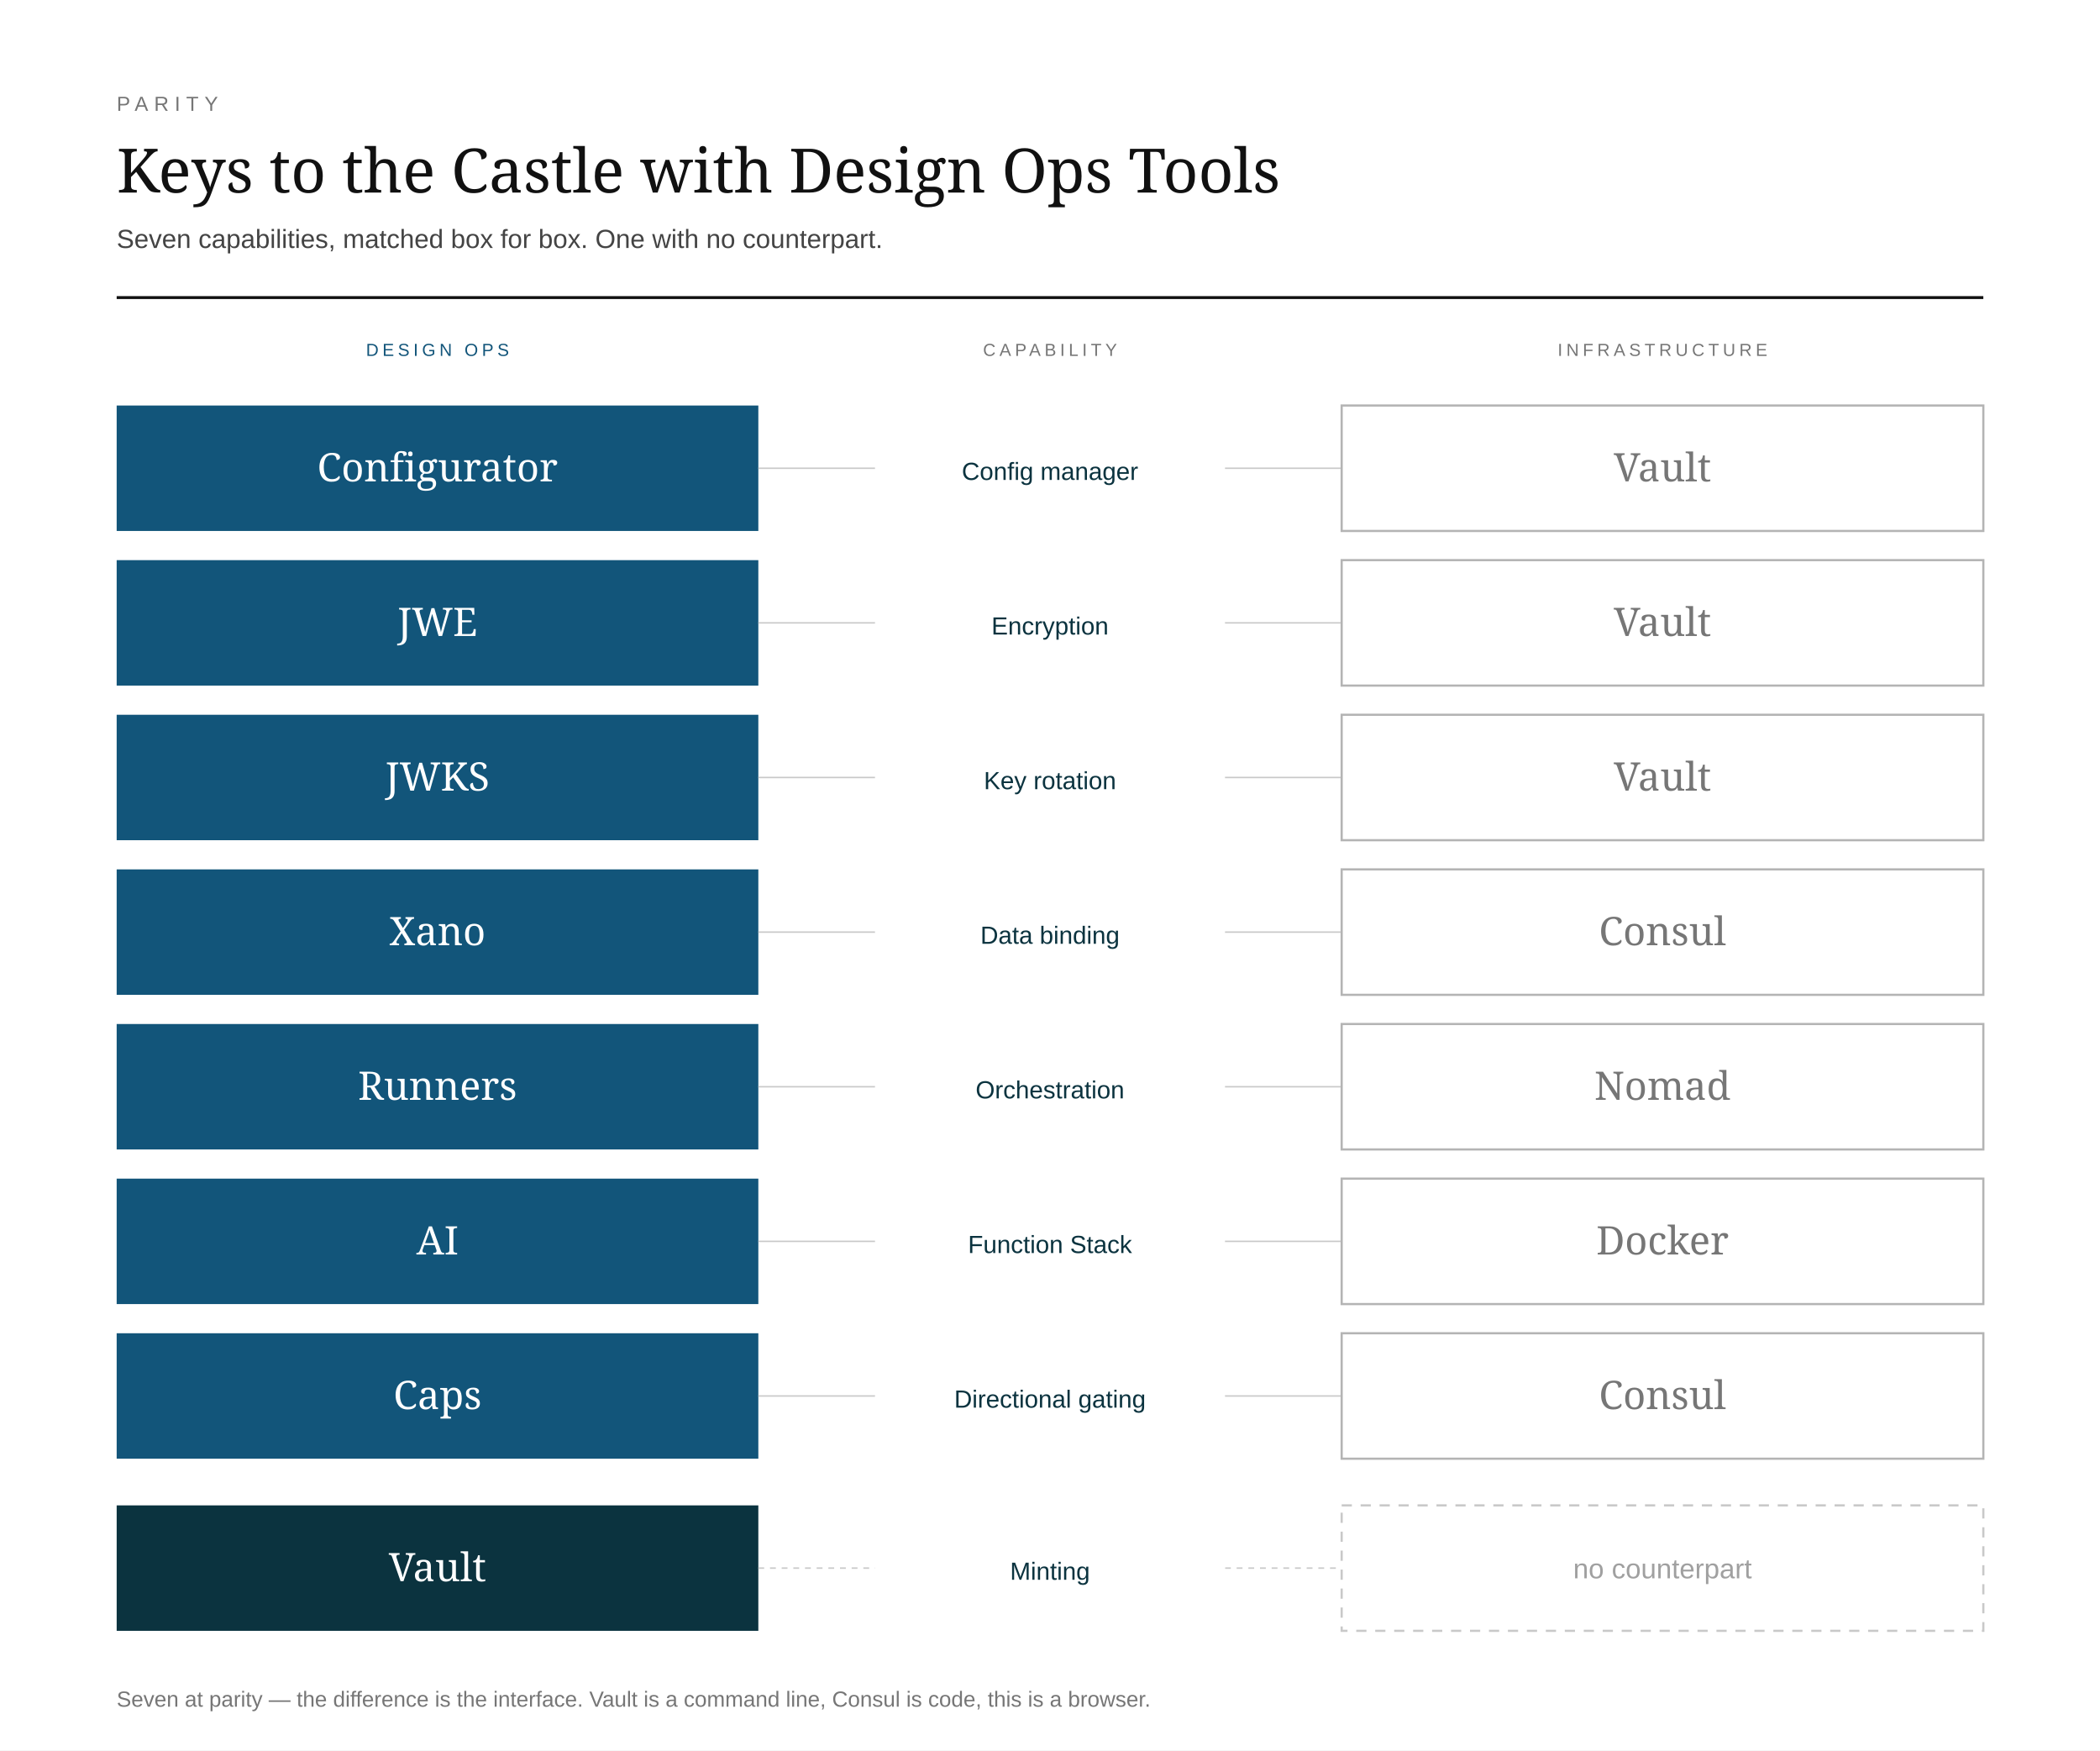
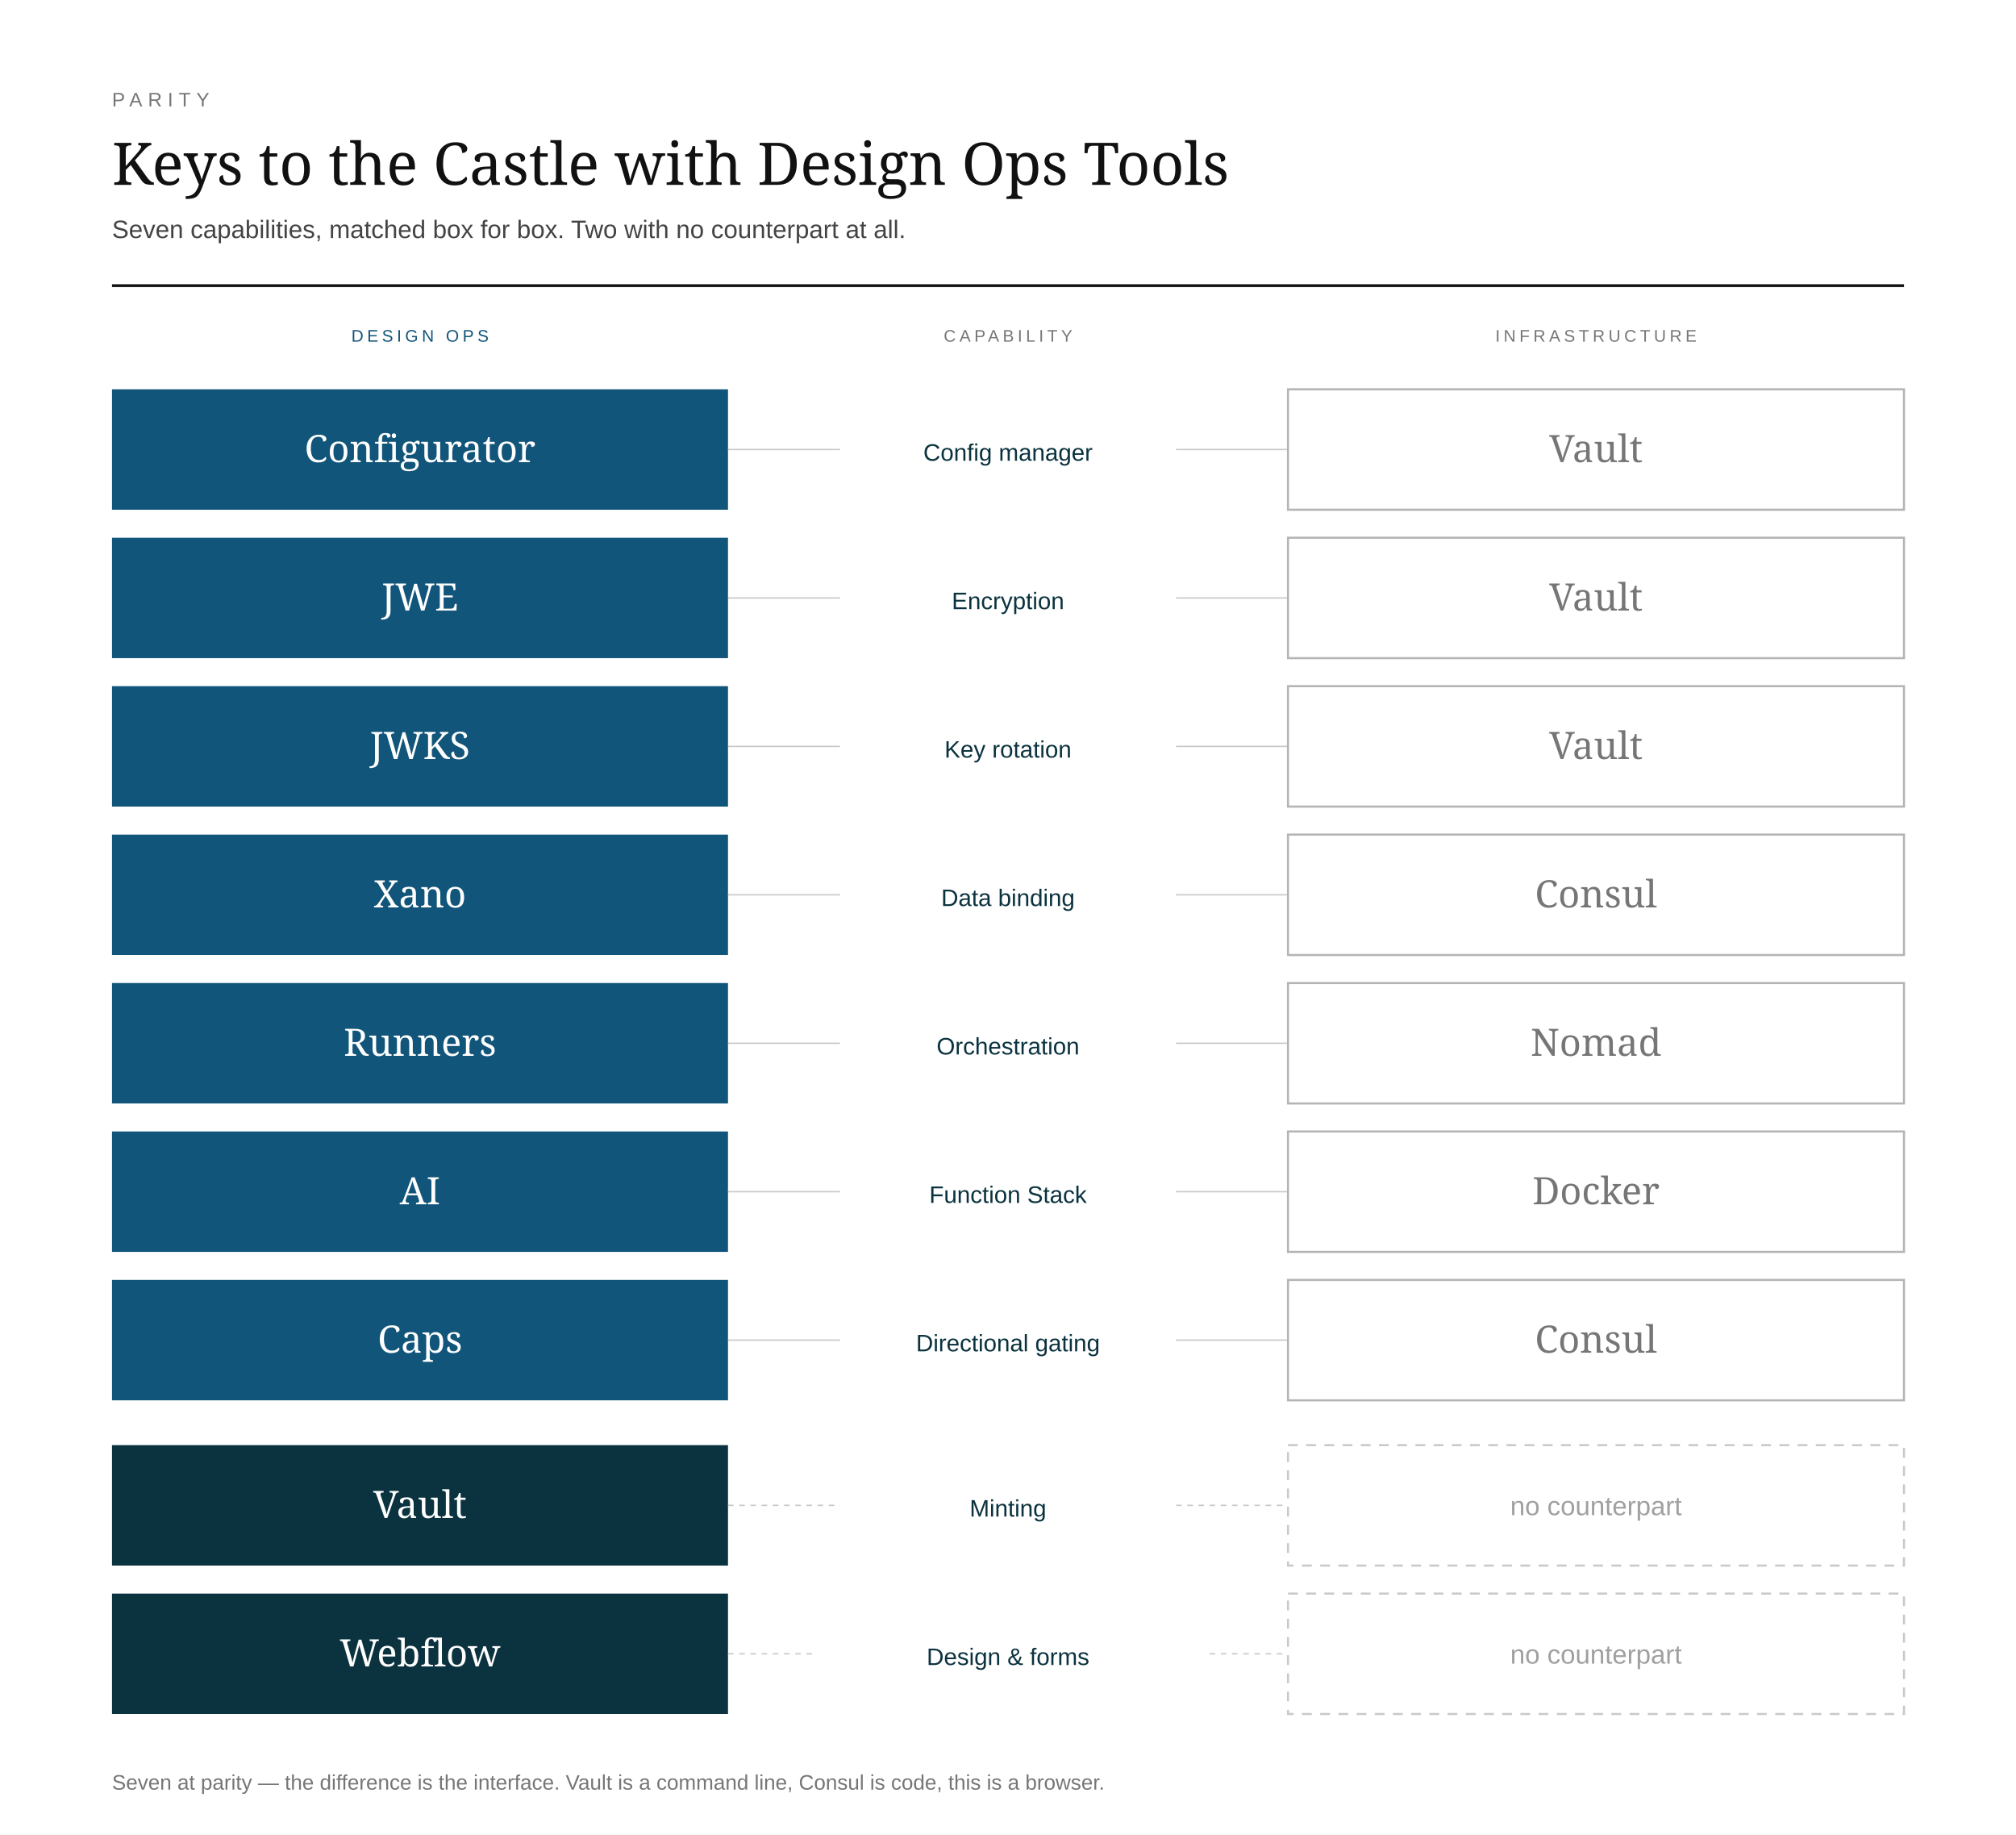
- <svg xmlns="http://www.w3.org/2000/svg" width="1440" height="1200" viewBox="0 0 1440 1200" aria-label="Parity diagram: seven capabilities matched box for box between Design Ops tools and infrastructure tools, plus minting which has no counterpart">
-   <rect id="canvas" width="1440" height="1200" fill="#ffffff" />
+ <svg xmlns="http://www.w3.org/2000/svg" width="1440" height="1310" viewBox="0 0 1440 1310" aria-label="Parity diagram: seven capabilities matched box for box between Design Ops tools and infrastructure tools, plus minting which has no counterpart">
+   <rect id="canvas" width="1440" height="1310" fill="#ffffff" />
  <g id="header">
    <text x="80" y="76" font-family="Arial, sans-serif" font-size="14" fill="#767676" letter-spacing="4">PARITY</text>
    <text x="80" y="132" font-family="Georgia, 'Iowan Old Style', serif" font-size="42" fill="#111">Keys to the Castle with Design Ops Tools</text>
-     <text x="80" y="170" font-family="Arial, sans-serif" font-size="18" fill="#444">Seven capabilities, matched box for box. One with no counterpart.</text>
+     <text x="80" y="170" font-family="Arial, sans-serif" font-size="18" fill="#444">Seven capabilities, matched box for box. Two with no counterpart at all.</text>
    <line x1="80" y1="204" x2="1360" y2="204" stroke="#111" stroke-width="2" />
    <text x="300" y="244" text-anchor="middle" font-family="Arial, sans-serif" font-size="12" fill="#12557a" letter-spacing="2.6">DESIGN OPS</text>
    <text x="720" y="244" text-anchor="middle" font-family="Arial, sans-serif" font-size="12" fill="#767676" letter-spacing="2.6">CAPABILITY</text>
    <text x="1140" y="244" text-anchor="middle" font-family="Arial, sans-serif" font-size="12" fill="#767676" letter-spacing="2.6">INFRASTRUCTURE</text>
  </g>
  <g id="row-config-manager">
    <rect class="ours" x="80" y="278" width="440" height="86" fill="#12557a" />
    <text x="300" y="330" text-anchor="middle" font-family="Georgia, serif" font-size="27" fill="#ffffff">Configurator</text>
    <line x1="520" y1="321" x2="920" y2="321" stroke="#c9c9c9" stroke-width="1" />
    <rect x="600" y="303" width="240" height="36" fill="#ffffff" />
    <text x="720" y="329" text-anchor="middle" font-family="Arial, sans-serif" font-size="17" fill="#0b333f">Config manager</text>
    <rect class="theirs" x="920" y="278" width="440" height="86" fill="#ffffff" stroke="#b4b4b4" stroke-width="1.5" />
    <text x="1140" y="330" text-anchor="middle" font-family="Georgia, serif" font-size="27" fill="#767676">Vault</text>
  </g>
  <g id="row-encryption">
    <rect class="ours" x="80" y="384" width="440" height="86" fill="#12557a" />
    <text x="300" y="436" text-anchor="middle" font-family="Georgia, serif" font-size="27" fill="#ffffff">JWE</text>
    <line x1="520" y1="427" x2="920" y2="427" stroke="#c9c9c9" stroke-width="1" />
    <rect x="600" y="409" width="240" height="36" fill="#ffffff" />
    <text x="720" y="435" text-anchor="middle" font-family="Arial, sans-serif" font-size="17" fill="#0b333f">Encryption</text>
    <rect class="theirs" x="920" y="384" width="440" height="86" fill="#ffffff" stroke="#b4b4b4" stroke-width="1.5" />
    <text x="1140" y="436" text-anchor="middle" font-family="Georgia, serif" font-size="27" fill="#767676">Vault</text>
  </g>
  <g id="row-key-rotation">
    <rect class="ours" x="80" y="490" width="440" height="86" fill="#12557a" />
    <text x="300" y="542" text-anchor="middle" font-family="Georgia, serif" font-size="27" fill="#ffffff">JWKS</text>
    <line x1="520" y1="533" x2="920" y2="533" stroke="#c9c9c9" stroke-width="1" />
    <rect x="600" y="515" width="240" height="36" fill="#ffffff" />
    <text x="720" y="541" text-anchor="middle" font-family="Arial, sans-serif" font-size="17" fill="#0b333f">Key rotation</text>
    <rect class="theirs" x="920" y="490" width="440" height="86" fill="#ffffff" stroke="#b4b4b4" stroke-width="1.5" />
    <text x="1140" y="542" text-anchor="middle" font-family="Georgia, serif" font-size="27" fill="#767676">Vault</text>
  </g>
  <g id="row-data-binding">
    <rect class="ours" x="80" y="596" width="440" height="86" fill="#12557a" />
    <text x="300" y="648" text-anchor="middle" font-family="Georgia, serif" font-size="27" fill="#ffffff">Xano</text>
    <line x1="520" y1="639" x2="920" y2="639" stroke="#c9c9c9" stroke-width="1" />
    <rect x="600" y="621" width="240" height="36" fill="#ffffff" />
    <text x="720" y="647" text-anchor="middle" font-family="Arial, sans-serif" font-size="17" fill="#0b333f">Data binding</text>
    <rect class="theirs" x="920" y="596" width="440" height="86" fill="#ffffff" stroke="#b4b4b4" stroke-width="1.5" />
    <text x="1140" y="648" text-anchor="middle" font-family="Georgia, serif" font-size="27" fill="#767676">Consul</text>
  </g>
  <g id="row-orchestration">
    <rect class="ours" x="80" y="702" width="440" height="86" fill="#12557a" />
    <text x="300" y="754" text-anchor="middle" font-family="Georgia, serif" font-size="27" fill="#ffffff">Runners</text>
    <line x1="520" y1="745" x2="920" y2="745" stroke="#c9c9c9" stroke-width="1" />
    <rect x="600" y="727" width="240" height="36" fill="#ffffff" />
    <text x="720" y="753" text-anchor="middle" font-family="Arial, sans-serif" font-size="17" fill="#0b333f">Orchestration</text>
    <rect class="theirs" x="920" y="702" width="440" height="86" fill="#ffffff" stroke="#b4b4b4" stroke-width="1.5" />
    <text x="1140" y="754" text-anchor="middle" font-family="Georgia, serif" font-size="27" fill="#767676">Nomad</text>
  </g>
  <g id="row-function-stack">
    <rect class="ours" x="80" y="808" width="440" height="86" fill="#12557a" />
    <text x="300" y="860" text-anchor="middle" font-family="Georgia, serif" font-size="27" fill="#ffffff">AI</text>
    <line x1="520" y1="851" x2="920" y2="851" stroke="#c9c9c9" stroke-width="1" />
    <rect x="600" y="833" width="240" height="36" fill="#ffffff" />
    <text x="720" y="859" text-anchor="middle" font-family="Arial, sans-serif" font-size="17" fill="#0b333f">Function Stack</text>
    <rect class="theirs" x="920" y="808" width="440" height="86" fill="#ffffff" stroke="#b4b4b4" stroke-width="1.5" />
    <text x="1140" y="860" text-anchor="middle" font-family="Georgia, serif" font-size="27" fill="#767676">Docker</text>
  </g>
  <g id="row-directional-gating">
    <rect class="ours" x="80" y="914" width="440" height="86" fill="#12557a" />
    <text x="300" y="966" text-anchor="middle" font-family="Georgia, serif" font-size="27" fill="#ffffff">Caps</text>
    <line x1="520" y1="957" x2="920" y2="957" stroke="#c9c9c9" stroke-width="1" />
    <rect x="600" y="939" width="240" height="36" fill="#ffffff" />
    <text x="720" y="965" text-anchor="middle" font-family="Arial, sans-serif" font-size="17" fill="#0b333f">Directional gating</text>
    <rect class="theirs" x="920" y="914" width="440" height="86" fill="#ffffff" stroke="#b4b4b4" stroke-width="1.5" />
    <text x="1140" y="966" text-anchor="middle" font-family="Georgia, serif" font-size="27" fill="#767676">Consul</text>
  </g>
  <g id="row-minting">
    <rect class="ours" x="80" y="1032" width="440" height="86" fill="#0b333f" />
    <text x="300" y="1084" text-anchor="middle" font-family="Georgia, serif" font-size="27" fill="#ffffff">Vault</text>
    <line x1="520" y1="1075" x2="920" y2="1075" stroke="#c9c9c9" stroke-width="1" stroke-dasharray="4 4" />
    <rect x="600" y="1057" width="240" height="36" fill="#ffffff" />
    <text x="720" y="1083" text-anchor="middle" font-family="Arial, sans-serif" font-size="17" fill="#0b333f">Minting</text>
    <rect class="theirs" x="920" y="1032" width="440" height="86" fill="#ffffff" stroke="#c9c9c9" stroke-width="1.5" stroke-dasharray="7 6" />
    <text x="1140" y="1082" text-anchor="middle" font-family="Arial, sans-serif" font-size="19" fill="#a0a0a0">no counterpart</text>
  </g>
+   <g id="row-webflow">
+     <rect class="ours" x="80" y="1138" width="440" height="86" fill="#0b333f" />
+     <text x="300" y="1190" text-anchor="middle" font-family="Georgia, serif" font-size="27" fill="#ffffff">Webflow</text>
+     <line x1="520" y1="1181" x2="920" y2="1181" stroke="#c9c9c9" stroke-width="1" stroke-dasharray="4 4" />
+     <rect x="580" y="1163" width="280" height="36" fill="#ffffff" />
+     <text x="720" y="1189" text-anchor="middle" font-family="Arial, sans-serif" font-size="17" fill="#0b333f">Design &amp; forms</text>
+     <rect class="theirs" x="920" y="1138" width="440" height="86" fill="#ffffff" stroke="#c9c9c9" stroke-width="1.5" stroke-dasharray="7 6" />
+     <text x="1140" y="1188" text-anchor="middle" font-family="Arial, sans-serif" font-size="19" fill="#a0a0a0">no counterpart</text>
+   </g>
  <g id="footer">
-     <text x="80" y="1170" font-family="Arial, sans-serif" font-size="15" fill="#767676">Seven at parity — the difference is the interface. Vault is a command line, Consul is code, this is a browser.</text>
+     <text x="80" y="1278" font-family="Arial, sans-serif" font-size="15" fill="#767676">Seven at parity — the difference is the interface. Vault is a command line, Consul is code, this is a browser.</text>
  </g>
</svg>
